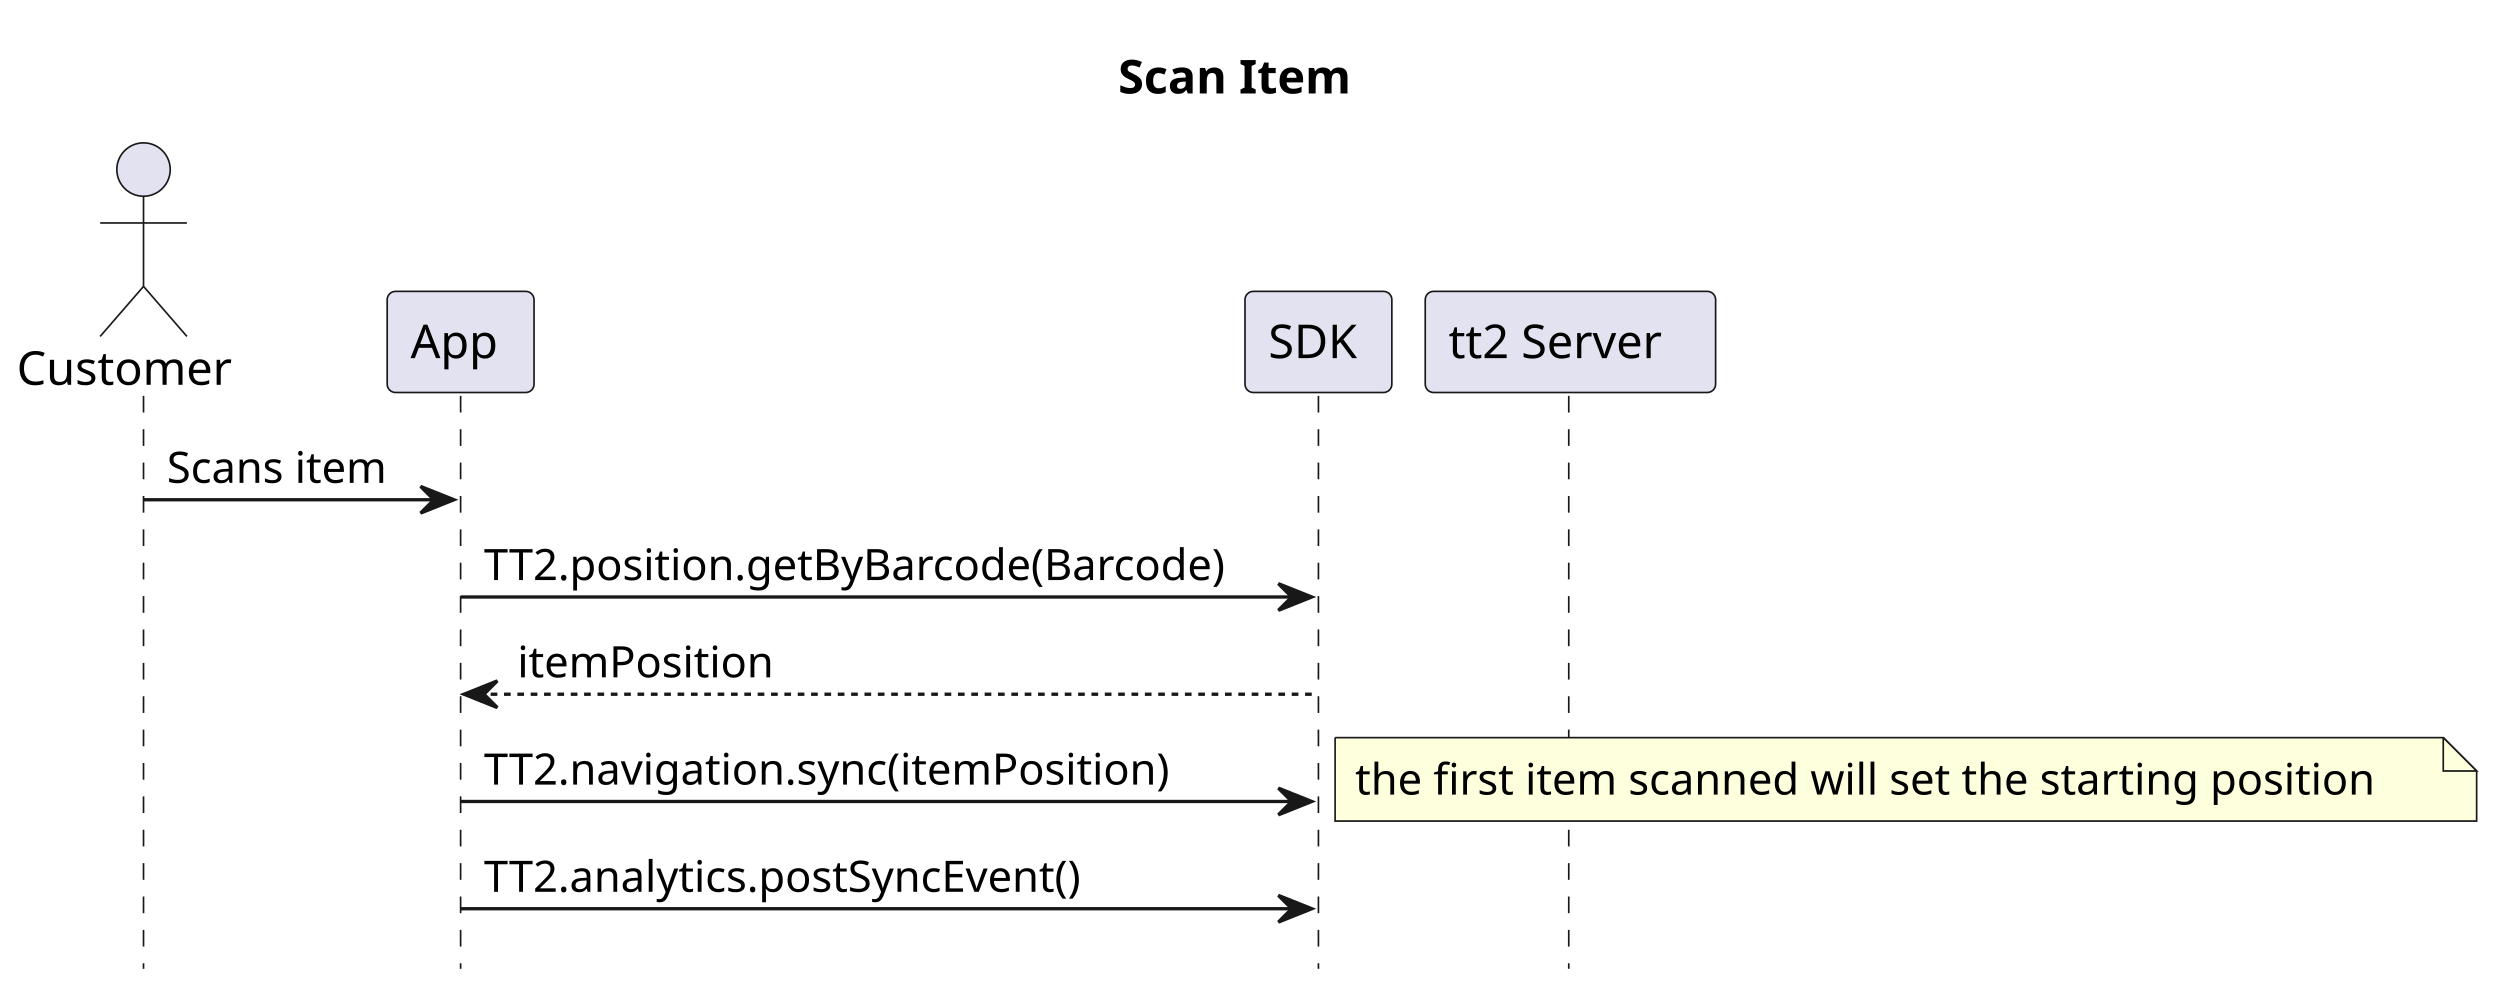
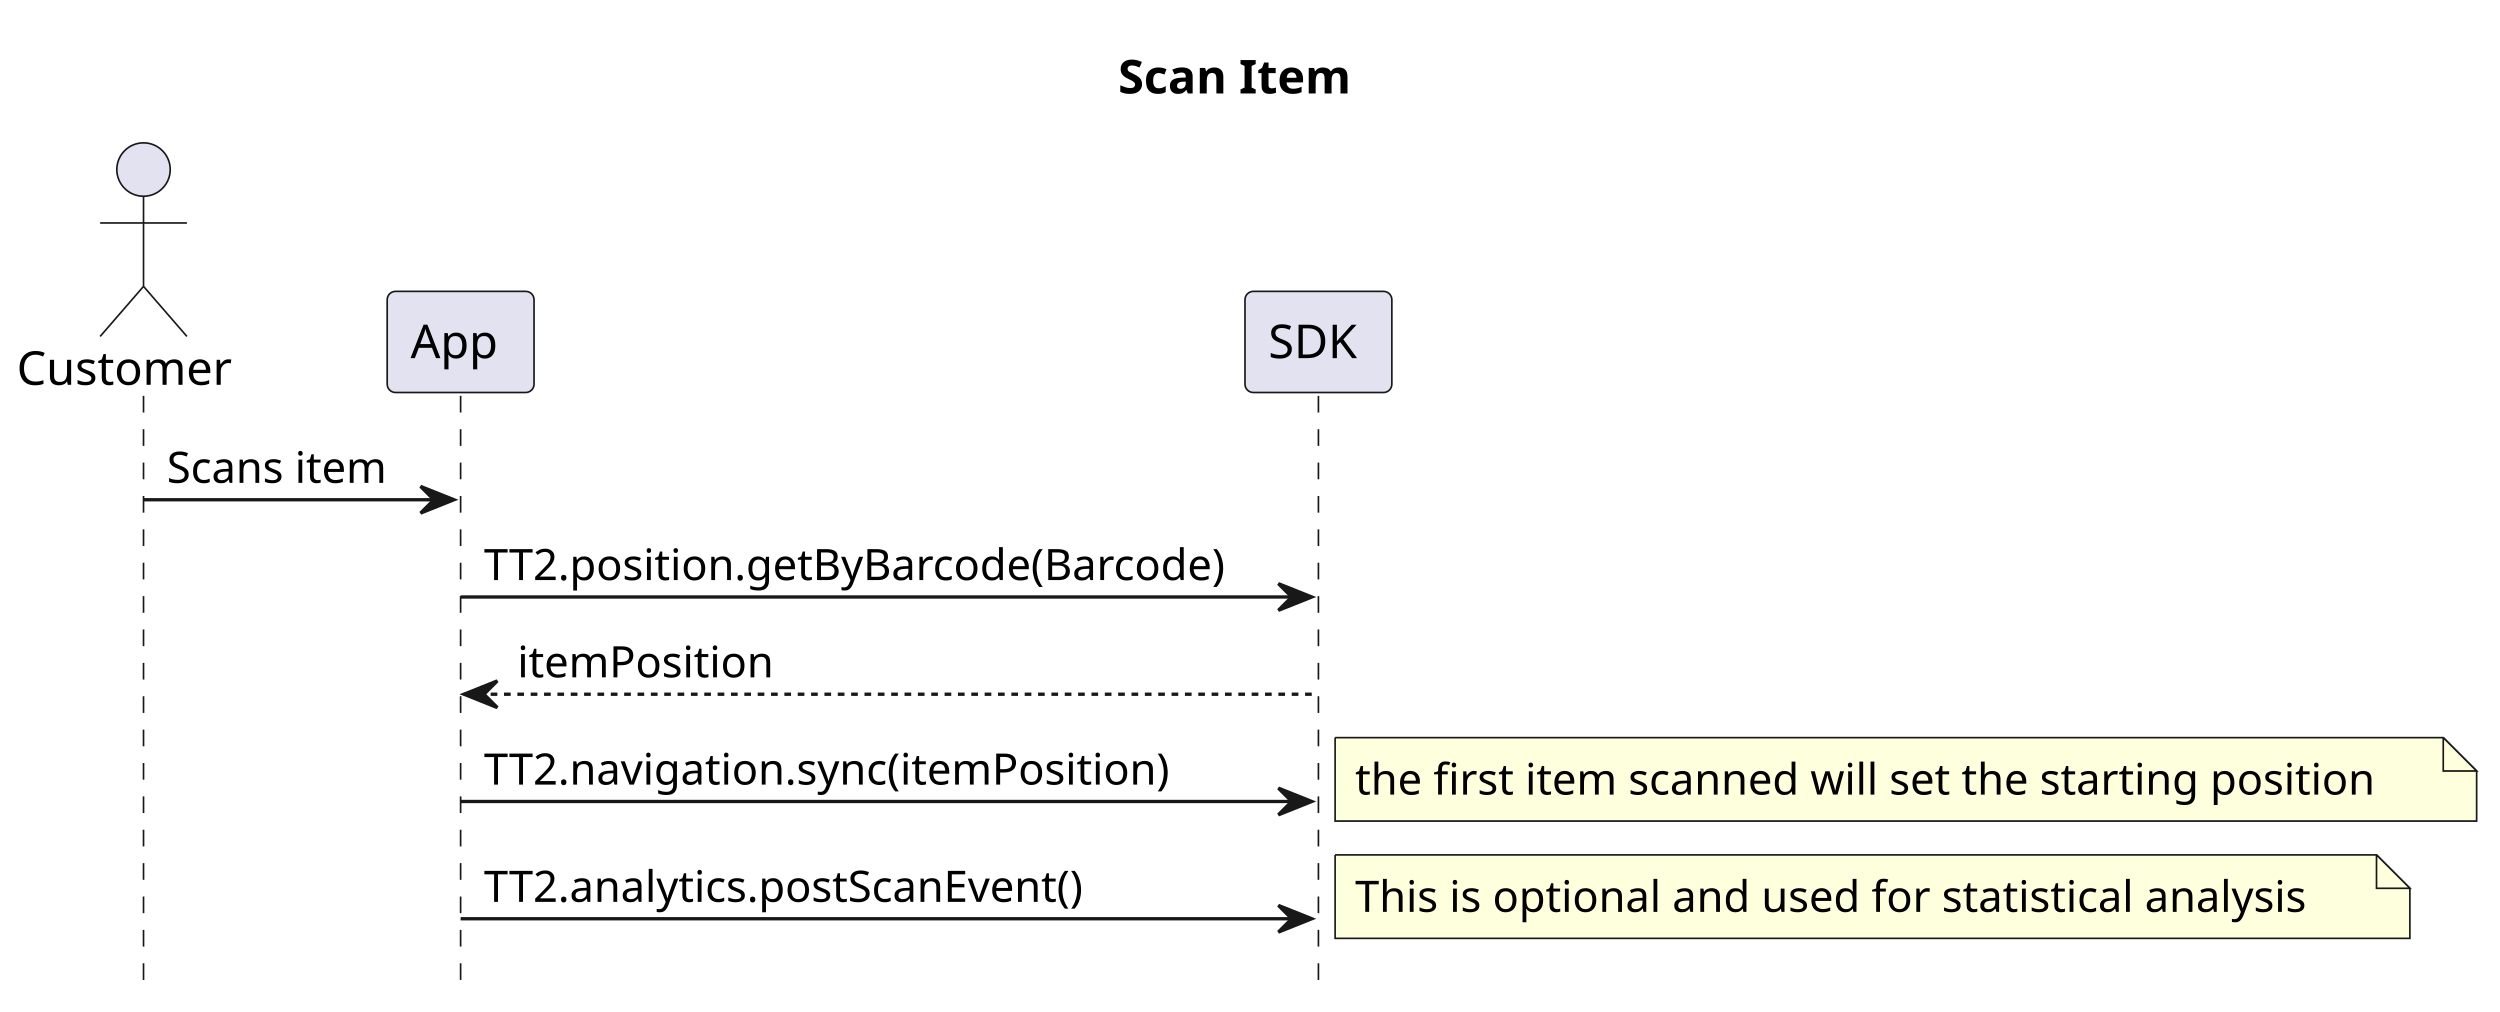
- <svg xmlns="http://www.w3.org/2000/svg" contentStyleType="text/css" height="297px" preserveAspectRatio="none" style="width:749px;height:297px;background:#FFFFFF;" version="1.1" viewBox="0 0 749 297" width="749px" zoomAndPan="magnify">
+ <svg xmlns="http://www.w3.org/2000/svg" contentStyleType="text/css" height="303px" preserveAspectRatio="none" style="width:749px;height:303px;background:#FFFFFF;" version="1.1" viewBox="0 0 749 303" width="749px" zoomAndPan="magnify">
  <defs />
  <g>
    <text fill="#000000" font-family="sans-serif" font-size="14" font-weight="bold" lengthAdjust="spacing" textLength="81" x="335" y="27.995">Scan Item</text>
-     <line style="stroke:#181818;stroke-width:0.5;stroke-dasharray:5.0,5.0;" x1="43" x2="43" y1="118.594" y2="290.258" />
-     <line style="stroke:#181818;stroke-width:0.5;stroke-dasharray:5.0,5.0;" x1="138" x2="138" y1="118.594" y2="290.258" />
-     <line style="stroke:#181818;stroke-width:0.5;stroke-dasharray:5.0,5.0;" x1="395" x2="395" y1="118.594" y2="290.258" />
-     <line style="stroke:#181818;stroke-width:0.5;stroke-dasharray:5.0,5.0;" x1="470" x2="470" y1="118.594" y2="290.258" />
+     <line style="stroke:#181818;stroke-width:0.5;stroke-dasharray:5.0,5.0;" x1="43" x2="43" y1="118.594" y2="296.258" />
+     <line style="stroke:#181818;stroke-width:0.5;stroke-dasharray:5.0,5.0;" x1="138" x2="138" y1="118.594" y2="296.258" />
+     <line style="stroke:#181818;stroke-width:0.5;stroke-dasharray:5.0,5.0;" x1="395" x2="395" y1="118.594" y2="296.258" />
    <text fill="#000000" font-family="sans-serif" font-size="14" lengthAdjust="spacing" textLength="70" x="5" y="115.292">Customer</text>
    <ellipse cx="43" cy="50.797" fill="#E2E2F0" rx="8" ry="8" style="stroke:#181818;stroke-width:0.5;" />
    <path d="M43,58.797 L43,85.797 M30,66.797 L56,66.797 M43,85.797 L30,100.797 M43,85.797 L56,100.797 " fill="none" style="stroke:#181818;stroke-width:0.5;" />
    <rect fill="#E2E2F0" height="30.297" rx="2.5" ry="2.5" style="stroke:#181818;stroke-width:0.5;" width="44" x="116" y="87.297" />
    <text fill="#000000" font-family="sans-serif" font-size="14" lengthAdjust="spacing" textLength="30" x="123" y="107.292">App</text>
    <rect fill="#E2E2F0" height="30.297" rx="2.5" ry="2.5" style="stroke:#181818;stroke-width:0.5;" width="44" x="373" y="87.297" />
    <text fill="#000000" font-family="sans-serif" font-size="14" lengthAdjust="spacing" textLength="30" x="380" y="107.292">SDK</text>
-     <rect fill="#E2E2F0" height="30.297" rx="2.5" ry="2.5" style="stroke:#181818;stroke-width:0.5;" width="87" x="427" y="87.297" />
-     <text fill="#000000" font-family="sans-serif" font-size="14" lengthAdjust="spacing" textLength="73" x="434" y="107.292">tt2 Server</text>
    <polygon fill="#181818" points="126,145.727,136,149.727,126,153.727,130,149.727" style="stroke:#181818;stroke-width:1.0;" />
    <line style="stroke:#181818;stroke-width:1.0;" x1="43" x2="132" y1="149.727" y2="149.727" />
    <text fill="#000000" font-family="sans-serif" font-size="13" lengthAdjust="spacing" textLength="71" x="50" y="144.661">Scans item</text>
    <polygon fill="#181818" points="383,174.859,393,178.859,383,182.859,387,178.859" style="stroke:#181818;stroke-width:1.0;" />
    <line style="stroke:#181818;stroke-width:1.0;" x1="138" x2="389" y1="178.859" y2="178.859" />
    <text fill="#000000" font-family="sans-serif" font-size="13" lengthAdjust="spacing" textLength="233" x="145" y="173.793">TT2.position.getByBarcode(Barcode)</text>
    <polygon fill="#181818" points="149,203.992,139,207.992,149,211.992,145,207.992" style="stroke:#181818;stroke-width:1.0;" />
    <line style="stroke:#181818;stroke-width:1.0;stroke-dasharray:2.0,2.0;" x1="143" x2="394" y1="207.992" y2="207.992" />
    <text fill="#000000" font-family="sans-serif" font-size="13" lengthAdjust="spacing" textLength="79" x="155" y="202.926">itemPosition</text>
    <polygon fill="#181818" points="383,236.125,393,240.125,383,244.125,387,240.125" style="stroke:#181818;stroke-width:1.0;" />
    <line style="stroke:#181818;stroke-width:1.0;" x1="138" x2="389" y1="240.125" y2="240.125" />
    <text fill="#000000" font-family="sans-serif" font-size="13" lengthAdjust="spacing" textLength="218" x="145" y="235.059">TT2.navigation.sync(itemPosition)</text>
    <path d="M400,220.992 L400,245.992 L742,245.992 L742,230.992 L732,220.992 L400,220.992 " fill="#FEFFDD" style="stroke:#181818;stroke-width:0.5;" />
    <path d="M732,220.992 L732,230.992 L742,230.992 L732,220.992 " fill="#FEFFDD" style="stroke:#181818;stroke-width:0.5;" />
    <text fill="#000000" font-family="sans-serif" font-size="13" lengthAdjust="spacing" textLength="321" x="406" y="238.059">the first item scanned will set the starting position</text>
-     <polygon fill="#181818" points="383,268.258,393,272.258,383,276.258,387,272.258" style="stroke:#181818;stroke-width:1.0;" />
-     <line style="stroke:#181818;stroke-width:1.0;" x1="138" x2="389" y1="272.258" y2="272.258" />
-     <text fill="#000000" font-family="sans-serif" font-size="13" lengthAdjust="spacing" textLength="195" x="145" y="267.192">TT2.analytics.postSyncEvent()</text>
+     <polygon fill="#181818" points="383,271.258,393,275.258,383,279.258,387,275.258" style="stroke:#181818;stroke-width:1.0;" />
+     <line style="stroke:#181818;stroke-width:1.0;" x1="138" x2="389" y1="275.258" y2="275.258" />
+     <text fill="#000000" font-family="sans-serif" font-size="13" lengthAdjust="spacing" textLength="195" x="145" y="270.192">TT2.analytics.postScanEvent()</text>
+     <path d="M400,256.125 L400,281.125 L722,281.125 L722,266.125 L712,256.125 L400,256.125 " fill="#FEFFDD" style="stroke:#181818;stroke-width:0.5;" />
+     <path d="M712,256.125 L712,266.125 L722,266.125 L712,256.125 " fill="#FEFFDD" style="stroke:#181818;stroke-width:0.5;" />
+     <text fill="#000000" font-family="sans-serif" font-size="13" lengthAdjust="spacing" textLength="301" x="406" y="273.192">This is optional and used for statistical analysis</text>
  </g>
</svg>
